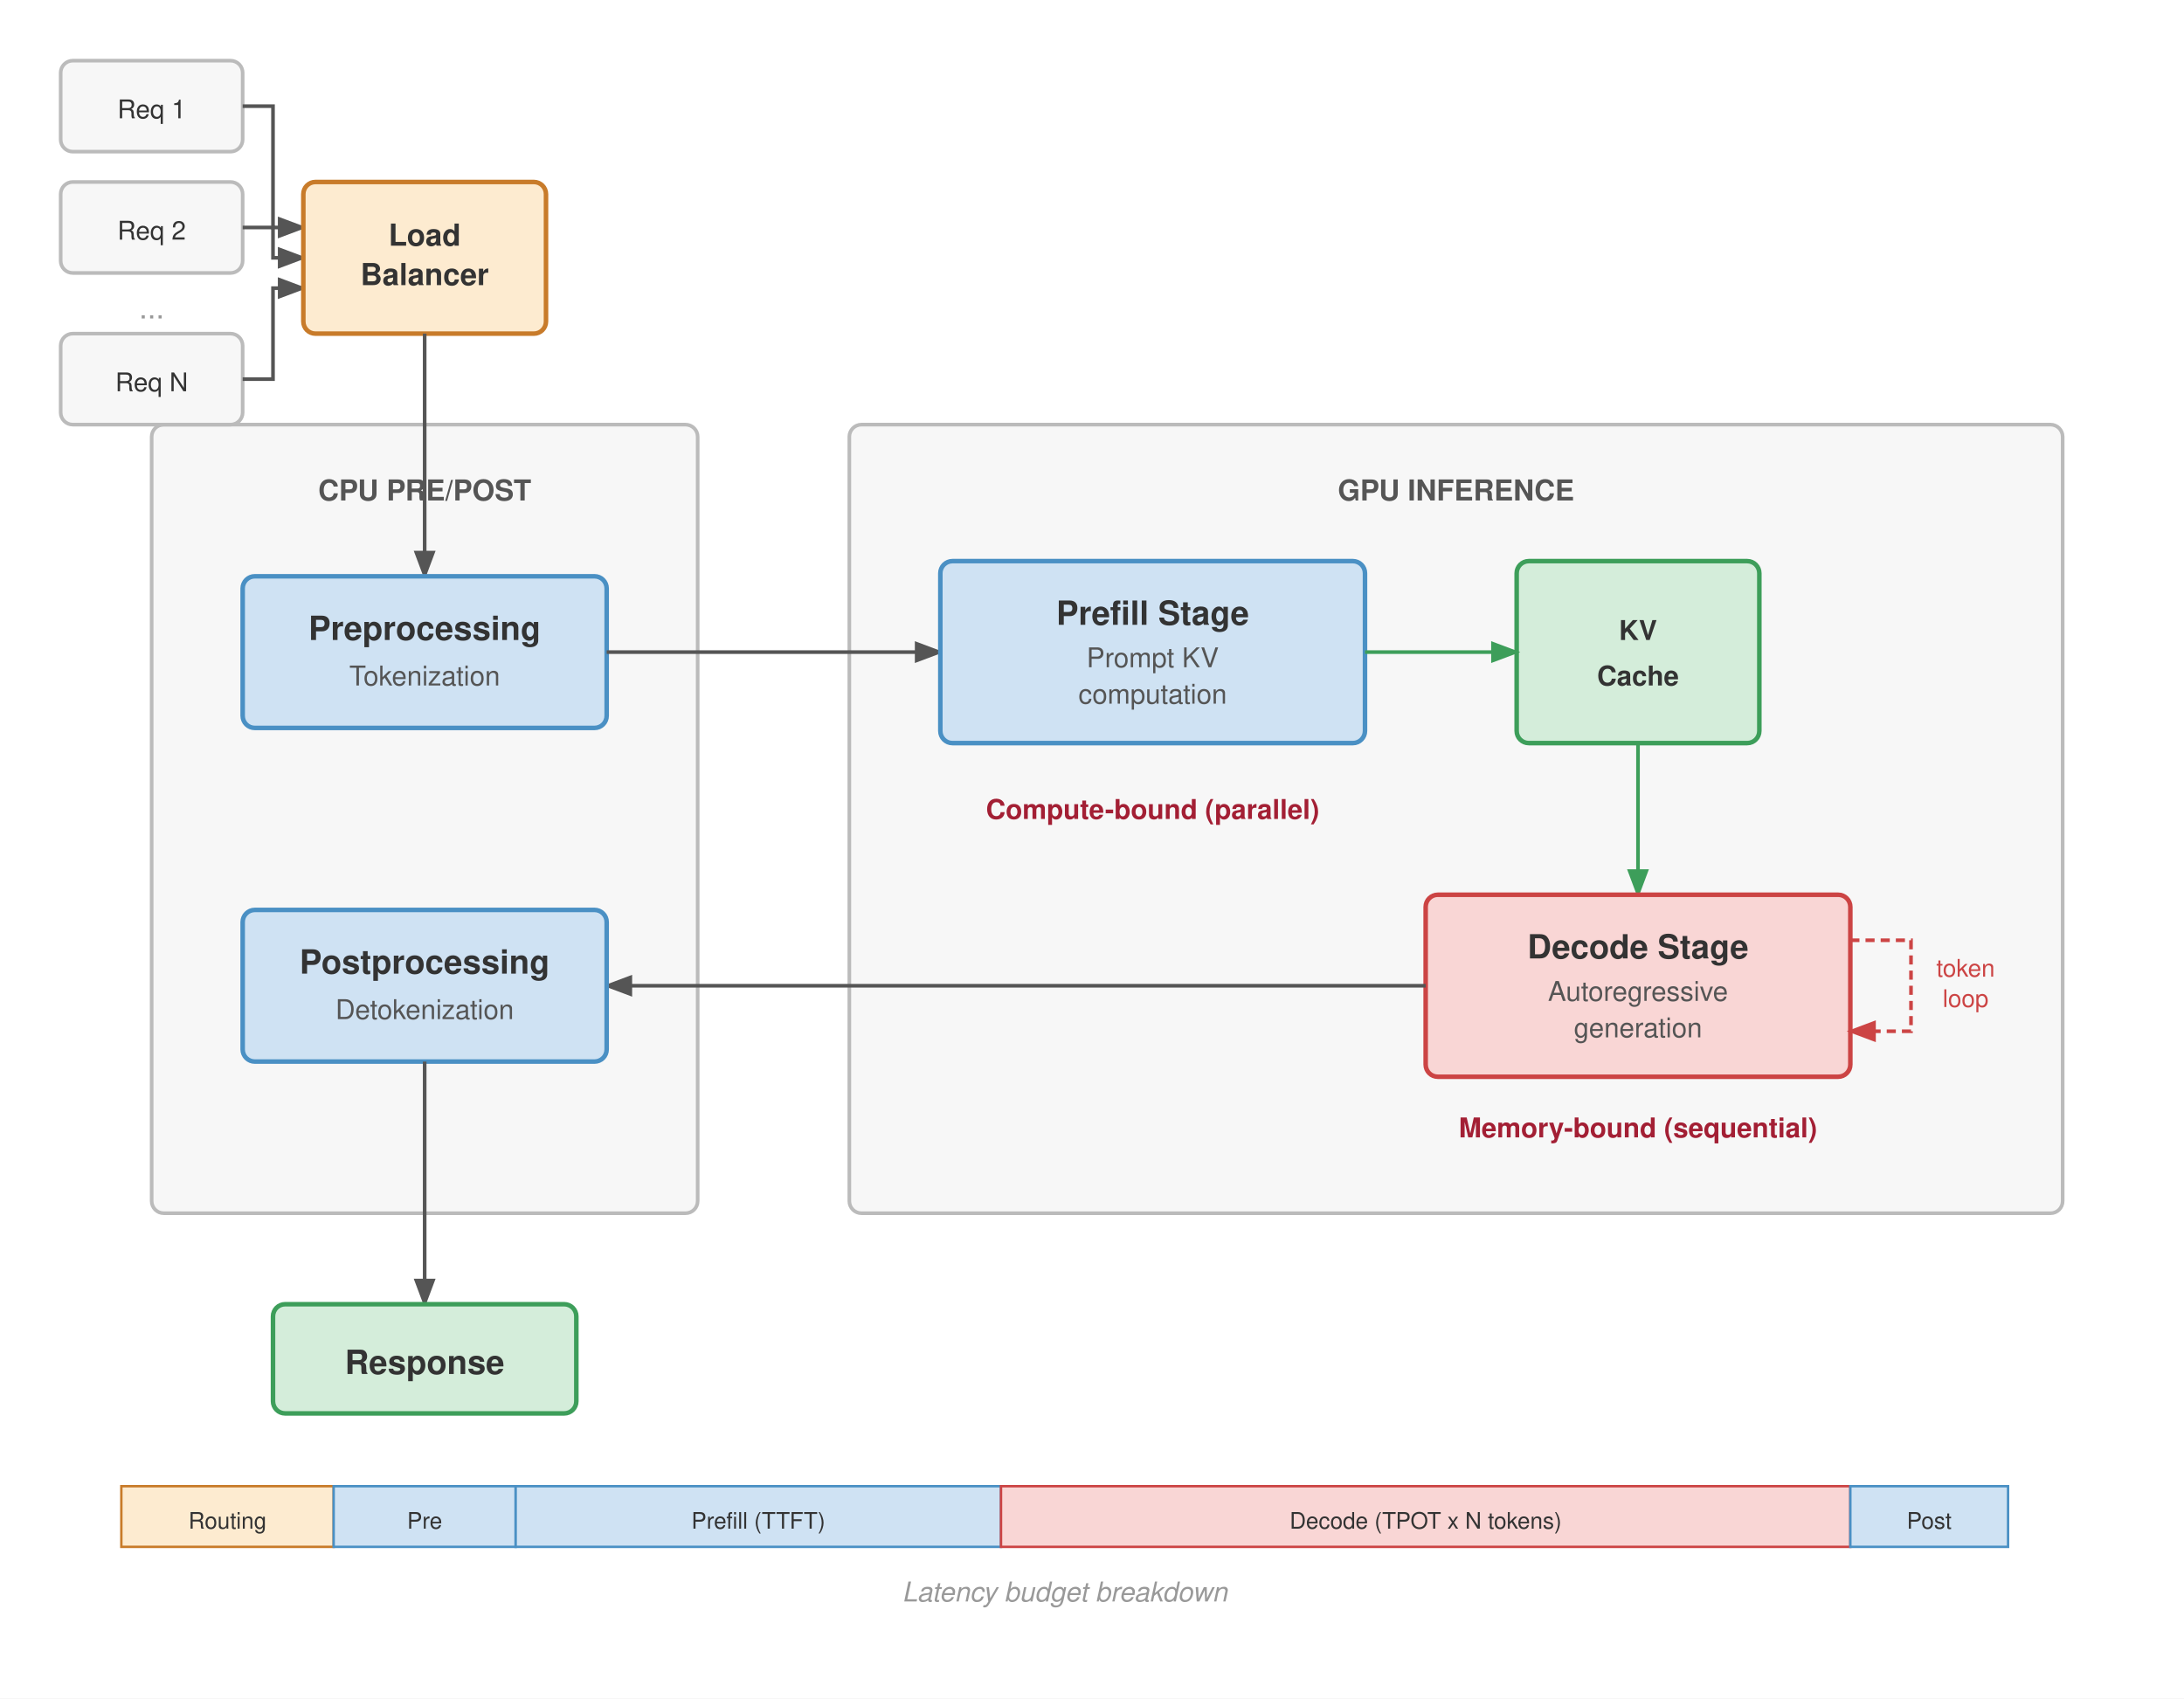
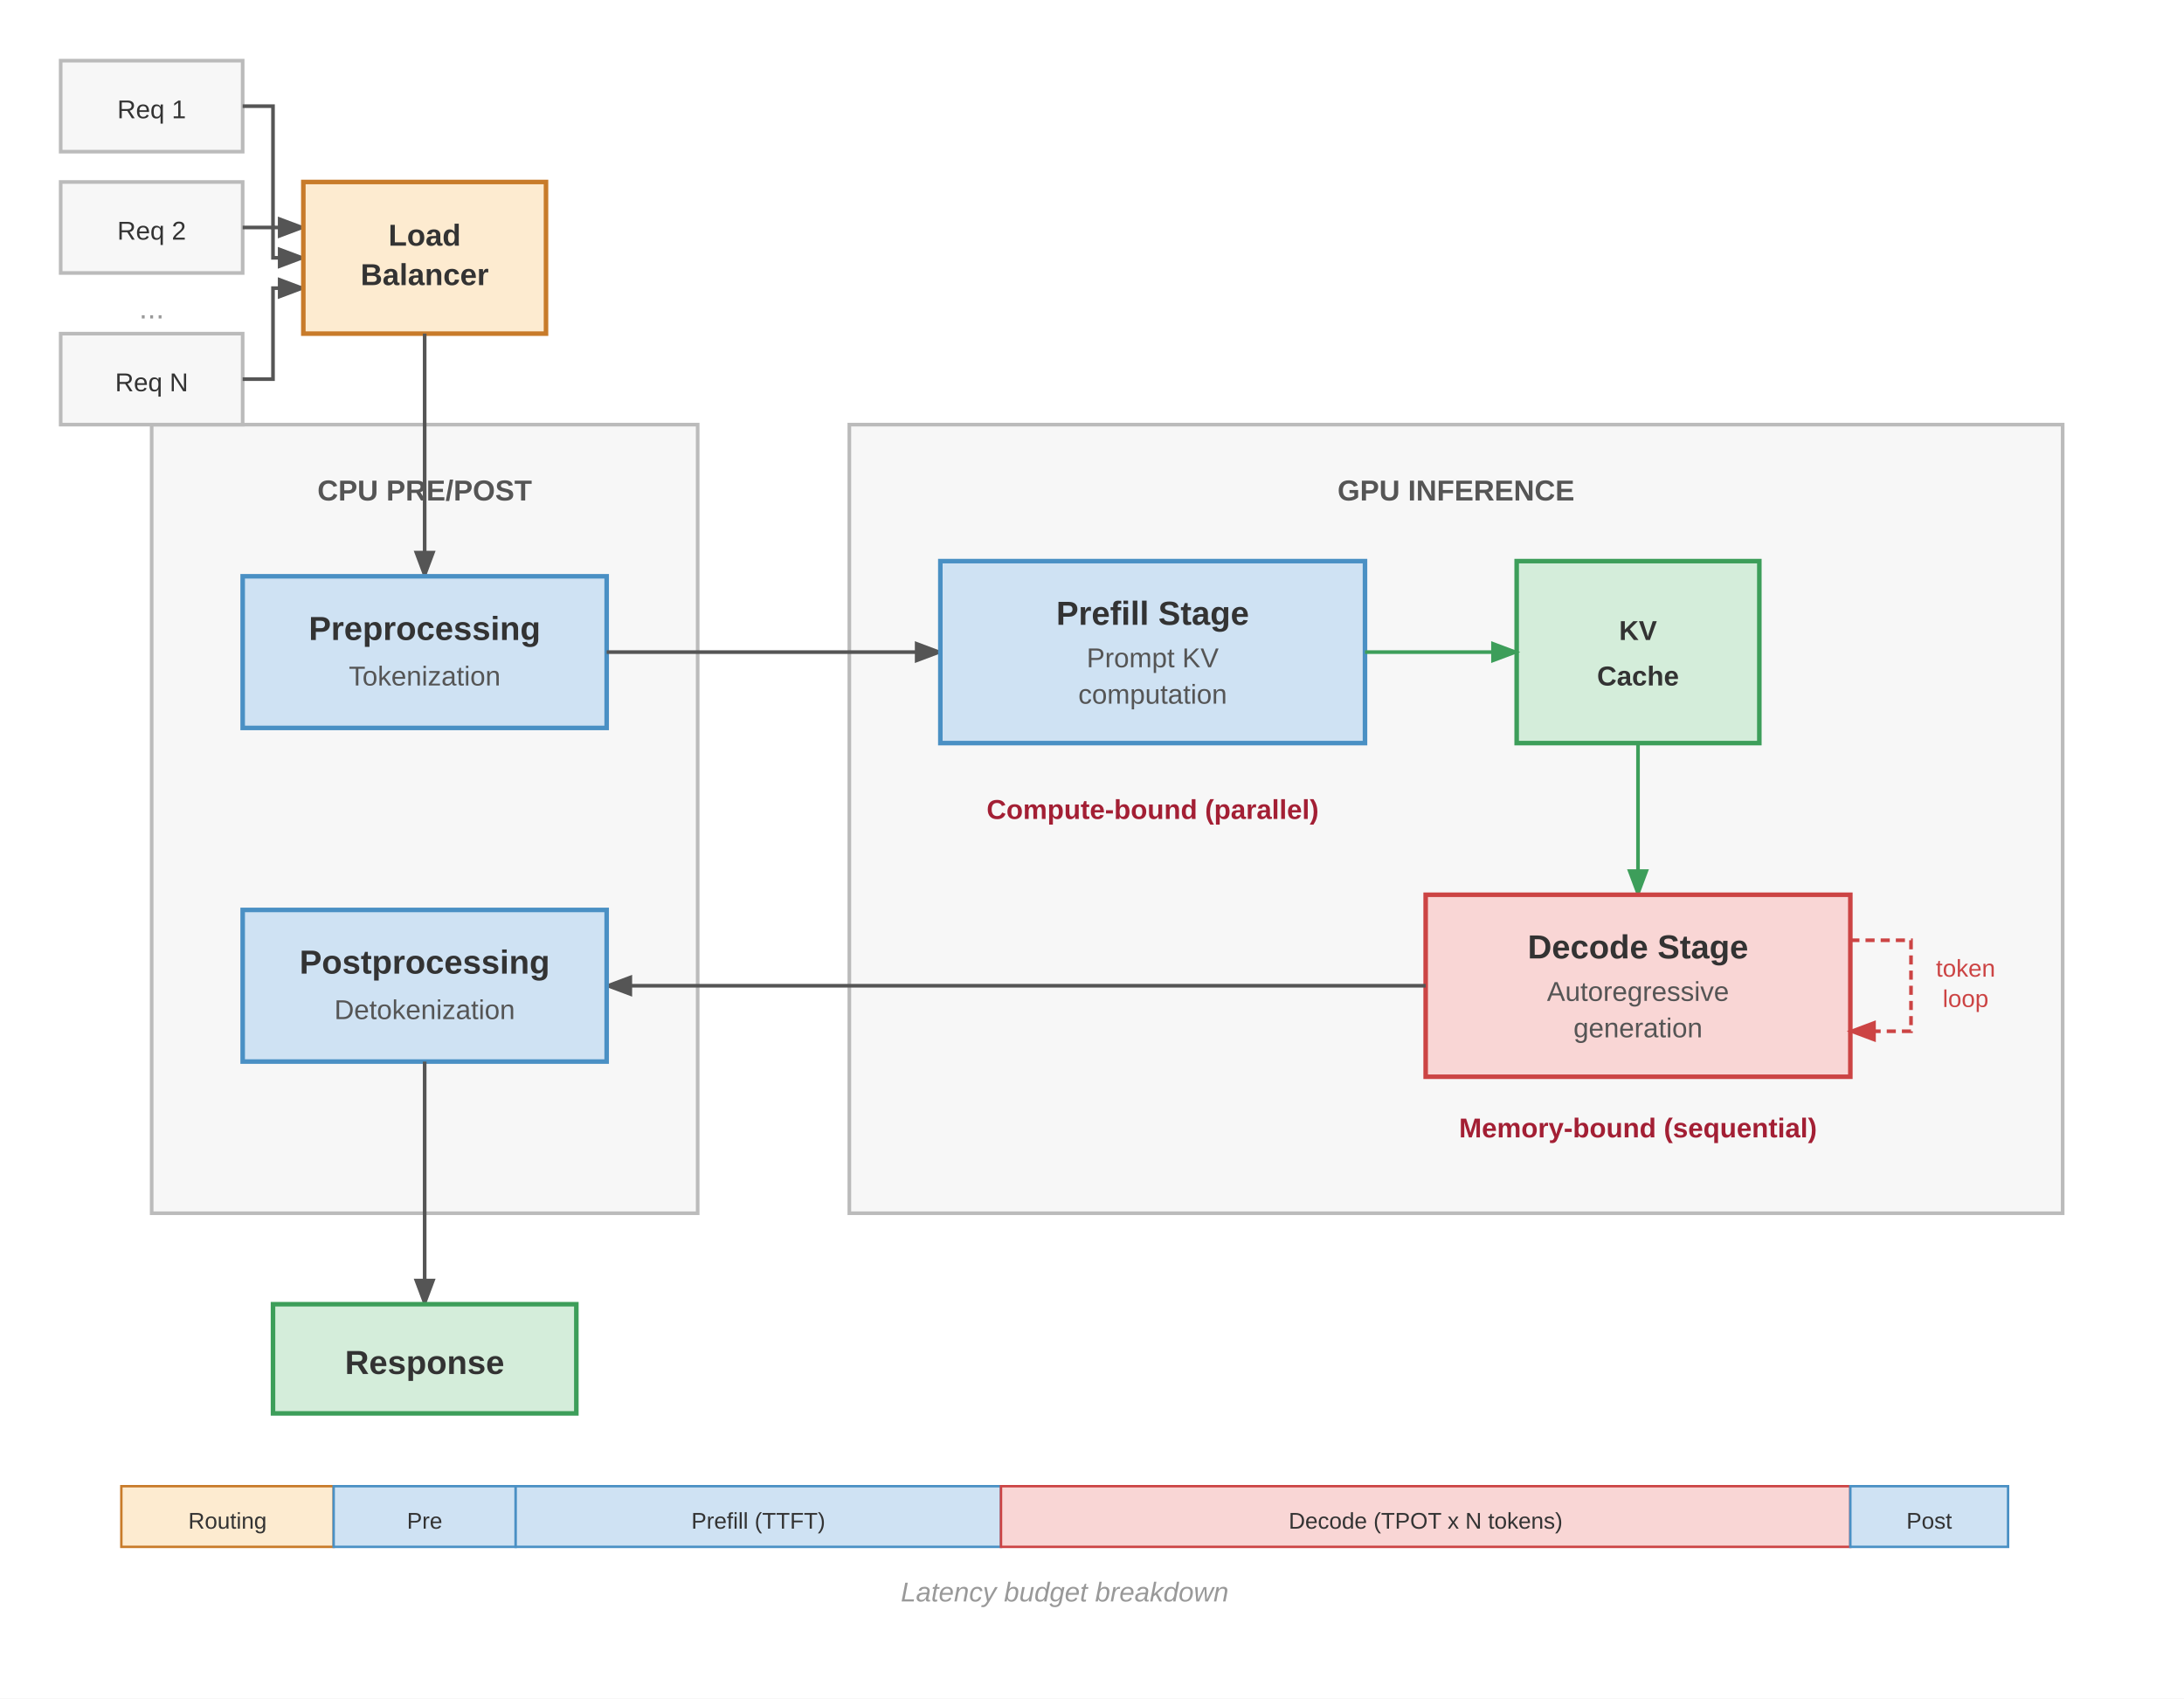
- <svg xmlns="http://www.w3.org/2000/svg" viewBox="0 0 720 560" font-family="Helvetica Neue, Helvetica, Arial, sans-serif">
+ <svg xmlns="http://www.w3.org/2000/svg" font-family="Arial, Helvetica, sans-serif" viewBox="0 0 720 560">
  <rect width="720" height="560" fill="#fff" />
  <defs>
    <marker id="arrow" markerWidth="8" markerHeight="6" refX="7" refY="3" orient="auto">
      <path d="M0,0 L8,3 L0,6 Z" fill="#555" />
    </marker>
    <marker id="arrow-green" markerWidth="8" markerHeight="6" refX="7" refY="3" orient="auto">
      <path d="M0,0 L8,3 L0,6 Z" fill="#3d9e5a" />
    </marker>
    <marker id="arrow-error" markerWidth="8" markerHeight="6" refX="7" refY="3" orient="auto">
      <path d="M0,0 L8,3 L0,6 Z" fill="#c44" />
    </marker>
    <marker id="arrow-accent" markerWidth="8" markerHeight="6" refX="7" refY="3" orient="auto">
      <path d="M0,0 L8,3 L0,6 Z" fill="#a31f34" />
    </marker>
  </defs>
-   <rect x="50" y="140" width="180" height="260" rx="4" fill="#f7f7f7" stroke="#bbb" stroke-width="1.2" />
+   <rect x="50" y="140" width="180" height="260" fill="#f7f7f7" stroke="#bbb" stroke-width="1.2" />
  <text x="140" y="165" text-anchor="middle" font-size="9.5" font-weight="600" fill="#555">CPU PRE/POST</text>
-   <rect x="280" y="140" width="400" height="260" rx="4" fill="#f7f7f7" stroke="#bbb" stroke-width="1.2" />
+   <rect x="280" y="140" width="400" height="260" fill="#f7f7f7" stroke="#bbb" stroke-width="1.2" />
  <text x="480" y="165" text-anchor="middle" font-size="9.5" font-weight="600" fill="#555">GPU INFERENCE</text>
-   <rect x="20" y="20" width="60" height="30" rx="4" fill="#f7f7f7" stroke="#bbb" stroke-width="1.2" />
+   <rect x="20" y="20" width="60" height="30" fill="#f7f7f7" stroke="#bbb" stroke-width="1.2" />
  <text x="50" y="39" text-anchor="middle" font-size="8.5" fill="#333">Req 1</text>
-   <rect x="20" y="60" width="60" height="30" rx="4" fill="#f7f7f7" stroke="#bbb" stroke-width="1.2" />
+   <rect x="20" y="60" width="60" height="30" fill="#f7f7f7" stroke="#bbb" stroke-width="1.2" />
  <text x="50" y="79" text-anchor="middle" font-size="8.5" fill="#333">Req 2</text>
  <text x="50" y="105" text-anchor="middle" font-size="10" fill="#999">...</text>
-   <rect x="20" y="110" width="60" height="30" rx="4" fill="#f7f7f7" stroke="#bbb" stroke-width="1.2" />
+   <rect x="20" y="110" width="60" height="30" fill="#f7f7f7" stroke="#bbb" stroke-width="1.2" />
  <text x="50" y="129" text-anchor="middle" font-size="8.5" fill="#333">Req N</text>
  <path d="M80,35 L90,35 L90,75 L100,75" fill="none" stroke="#555" stroke-width="1.2" marker-end="url(#arrow)" />
  <path d="M80,75 L90,75 L90,85 L100,85" fill="none" stroke="#555" stroke-width="1.2" marker-end="url(#arrow)" />
  <path d="M80,125 L90,125 L90,95 L100,95" fill="none" stroke="#555" stroke-width="1.2" marker-end="url(#arrow)" />
-   <rect x="100" y="60" width="80" height="50" rx="4" fill="#fdebd0" stroke="#c87b2a" stroke-width="1.5" />
+   <rect x="100" y="60" width="80" height="50" fill="#fdebd0" stroke="#c87b2a" stroke-width="1.5" />
  <text x="140" y="81" text-anchor="middle" font-size="10" font-weight="700" fill="#333">Load</text>
  <text x="140" y="94" text-anchor="middle" font-size="10" font-weight="700" fill="#333">Balancer</text>
  <line x1="140" y1="110" x2="140" y2="190" stroke="#555" stroke-width="1.2" marker-end="url(#arrow)" />
-   <rect x="80" y="190" width="120" height="50" rx="4" fill="#cfe2f3" stroke="#4a90c4" stroke-width="1.5" />
+   <rect x="80" y="190" width="120" height="50" fill="#cfe2f3" stroke="#4a90c4" stroke-width="1.5" />
  <text x="140" y="211" text-anchor="middle" font-size="11" font-weight="700" fill="#333">Preprocessing</text>
  <text x="140" y="226" text-anchor="middle" font-size="9" fill="#555">Tokenization</text>
  <line x1="200" y1="215" x2="310" y2="215" stroke="#555" stroke-width="1.2" marker-end="url(#arrow)" />
-   <rect x="310" y="185" width="140" height="60" rx="4" fill="#cfe2f3" stroke="#4a90c4" stroke-width="1.5" />
+   <rect x="310" y="185" width="140" height="60" fill="#cfe2f3" stroke="#4a90c4" stroke-width="1.5" />
  <text x="380" y="206" text-anchor="middle" font-size="11" font-weight="700" fill="#333">Prefill Stage</text>
  <text x="380" y="220" text-anchor="middle" font-size="9" fill="#555">Prompt KV</text>
  <text x="380" y="232" text-anchor="middle" font-size="9" fill="#555">computation</text>
  <text x="380" y="270" text-anchor="middle" font-size="9" font-weight="600" fill="#a31f34">Compute-bound (parallel)</text>
-   <rect x="500" y="185" width="80" height="60" rx="4" fill="#d4edda" stroke="#3d9e5a" stroke-width="1.5" />
+   <rect x="500" y="185" width="80" height="60" fill="#d4edda" stroke="#3d9e5a" stroke-width="1.5" />
  <text x="540" y="211" text-anchor="middle" font-size="9" font-weight="700" fill="#333">KV</text>
  <text x="540" y="226" text-anchor="middle" font-size="9" font-weight="700" fill="#333">Cache</text>
  <line x1="450" y1="215" x2="500" y2="215" stroke="#3d9e5a" stroke-width="1.2" marker-end="url(#arrow-green)" />
  <line x1="540" y1="245" x2="540" y2="295" stroke="#3d9e5a" stroke-width="1.2" marker-end="url(#arrow-green)" />
-   <rect x="470" y="295" width="140" height="60" rx="4" fill="#f9d6d5" stroke="#c44" stroke-width="1.5" />
+   <rect x="470" y="295" width="140" height="60" fill="#f9d6d5" stroke="#c44" stroke-width="1.5" />
  <text x="540" y="316" text-anchor="middle" font-size="11" font-weight="700" fill="#333">Decode Stage</text>
  <text x="540" y="330" text-anchor="middle" font-size="9" fill="#555">Autoregressive</text>
  <text x="540" y="342" text-anchor="middle" font-size="9" fill="#555">generation</text>
  <text x="540" y="375" text-anchor="middle" font-size="9" font-weight="600" fill="#a31f34">Memory-bound (sequential)</text>
  <path d="M610,310 L630,310 L630,340 L610,340" fill="none" stroke="#c44" stroke-width="1.2" stroke-dasharray="3,2" marker-end="url(#arrow-error)" />
  <text x="648" y="322" text-anchor="middle" font-size="8" fill="#c44">token</text>
  <text x="648" y="332" text-anchor="middle" font-size="8" fill="#c44">loop</text>
  <line x1="470" y1="325" x2="200" y2="325" stroke="#555" stroke-width="1.2" marker-end="url(#arrow)" />
-   <rect x="80" y="300" width="120" height="50" rx="4" fill="#cfe2f3" stroke="#4a90c4" stroke-width="1.5" />
+   <rect x="80" y="300" width="120" height="50" fill="#cfe2f3" stroke="#4a90c4" stroke-width="1.5" />
  <text x="140" y="321" text-anchor="middle" font-size="11" font-weight="700" fill="#333">Postprocessing</text>
  <text x="140" y="336" text-anchor="middle" font-size="9" fill="#555">Detokenization</text>
  <line x1="140" y1="350" x2="140" y2="430" stroke="#555" stroke-width="1.2" marker-end="url(#arrow)" />
-   <rect x="90" y="430" width="100" height="36" rx="4" fill="#d4edda" stroke="#3d9e5a" stroke-width="1.5" />
+   <rect x="90" y="430" width="100" height="36" fill="#d4edda" stroke="#3d9e5a" stroke-width="1.5" />
  <text x="140" y="453" text-anchor="middle" font-size="11" font-weight="700" fill="#333">Response</text>
  <g transform="translate(40, 490)">
    <rect x="0" y="0" width="70" height="20" fill="#fdebd0" stroke="#c87b2a" stroke-width="0.8" />
    <text x="35" y="14" text-anchor="middle" font-size="7.5" fill="#333">Routing</text>
    <rect x="70" y="0" width="60" height="20" fill="#cfe2f3" stroke="#4a90c4" stroke-width="0.8" />
    <text x="100" y="14" text-anchor="middle" font-size="7.5" fill="#333">Pre</text>
    <rect x="130" y="0" width="160" height="20" fill="#cfe2f3" stroke="#4a90c4" stroke-width="0.8" />
    <text x="210" y="14" text-anchor="middle" font-size="7.5" fill="#333">Prefill (TTFT)</text>
    <rect x="290" y="0" width="280" height="20" fill="#f9d6d5" stroke="#c44" stroke-width="0.8" />
    <text x="430" y="14" text-anchor="middle" font-size="7.5" fill="#333">Decode (TPOT x N tokens)</text>
    <rect x="570" y="0" width="52" height="20" fill="#cfe2f3" stroke="#4a90c4" stroke-width="0.8" />
    <text x="596" y="14" text-anchor="middle" font-size="7.5" fill="#333">Post</text>
    <text x="311" y="38" text-anchor="middle" font-size="9" font-style="italic" fill="#999">Latency budget breakdown</text>
  </g>
</svg>
